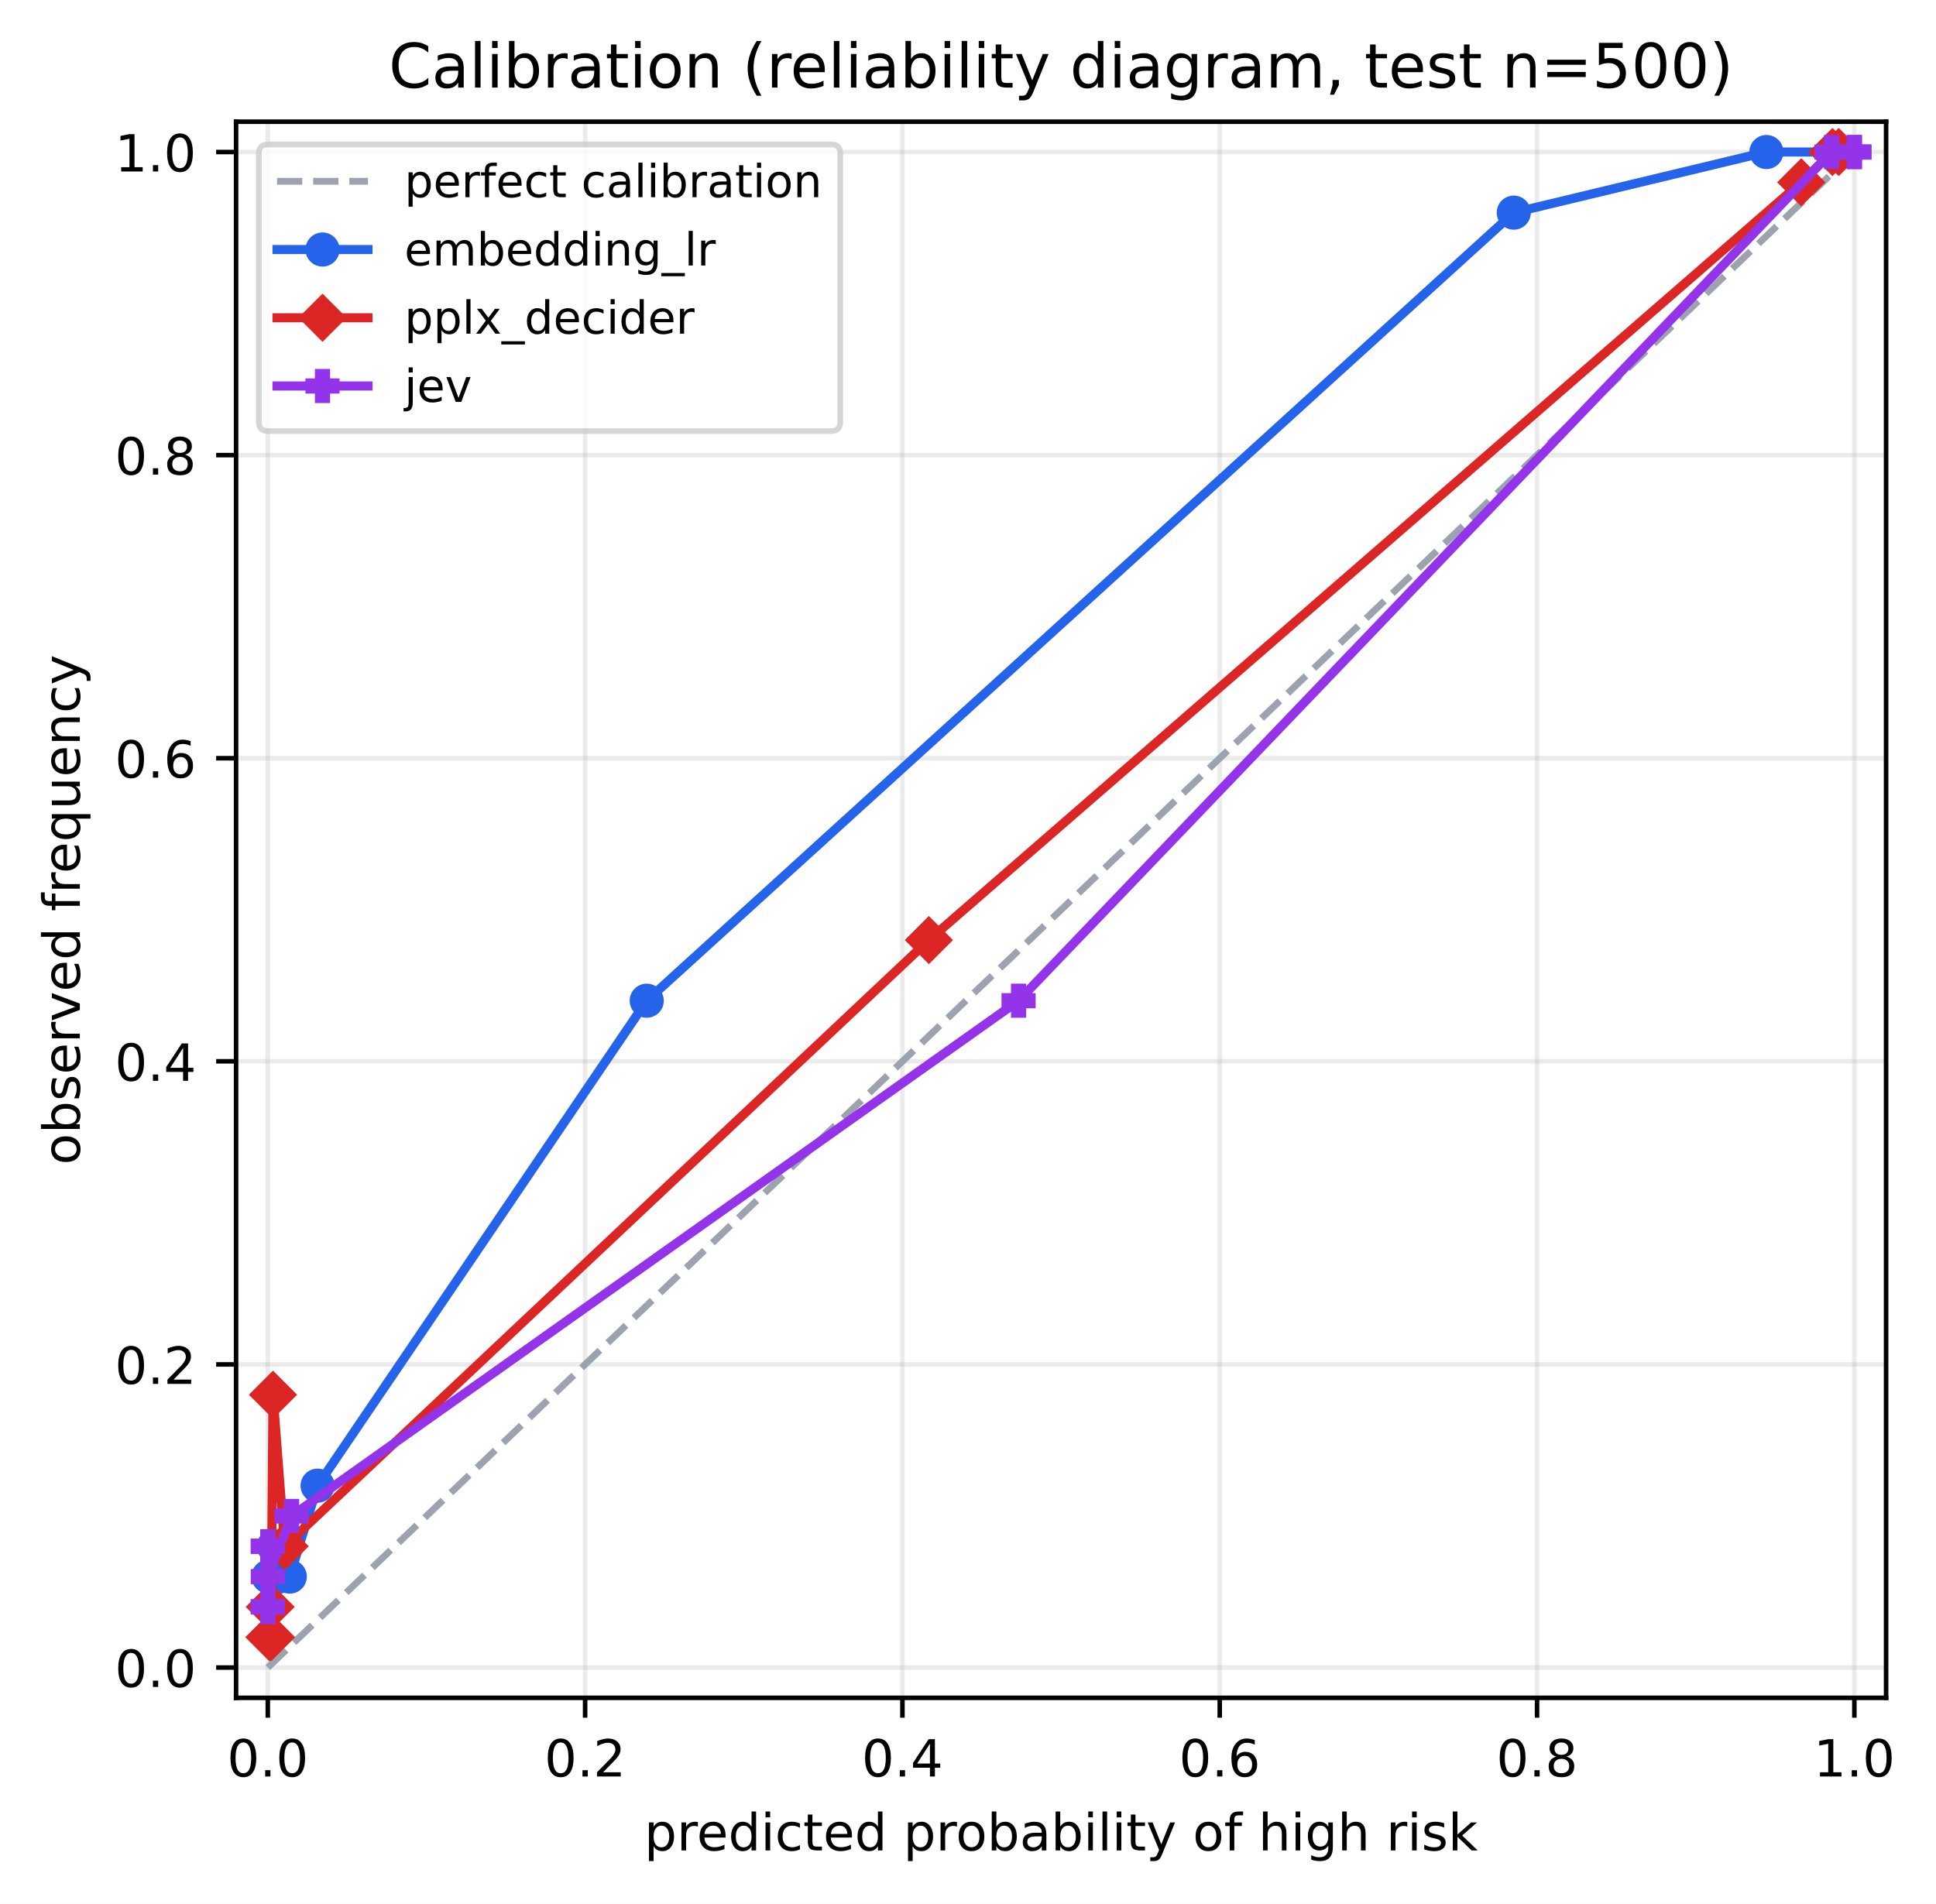
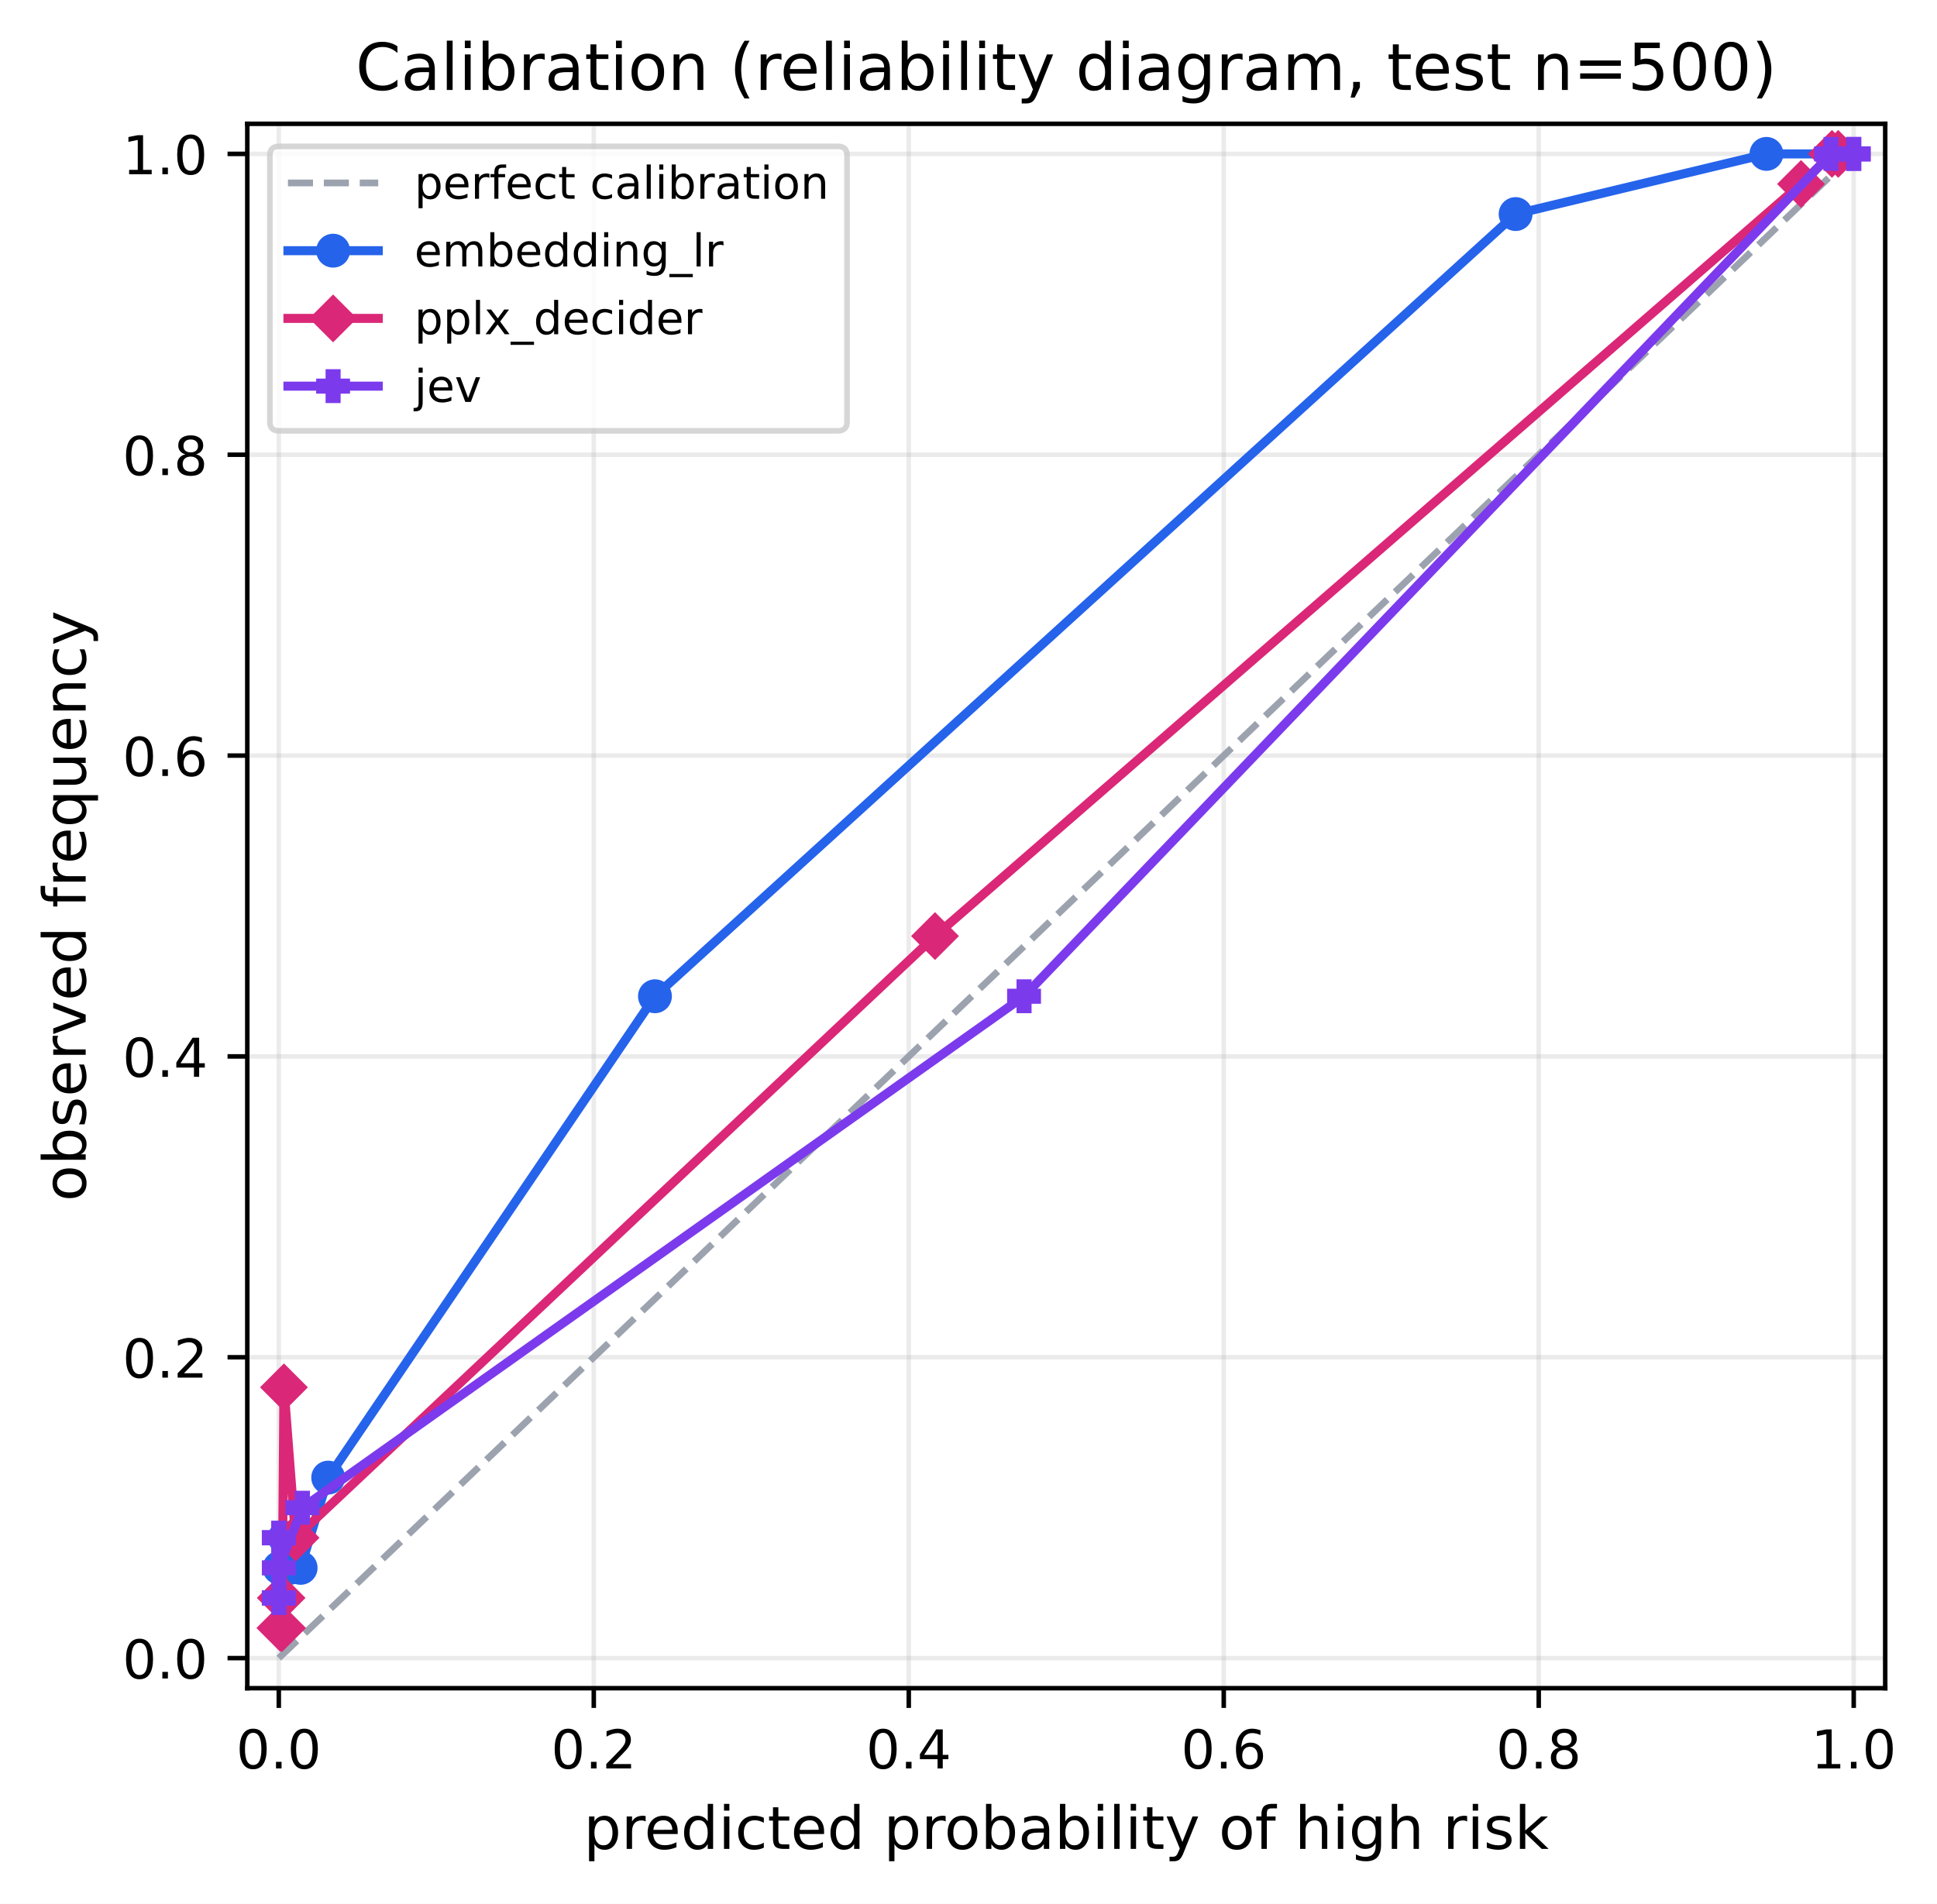
- <svg xmlns="http://www.w3.org/2000/svg" xmlns:xlink="http://www.w3.org/1999/xlink" width="340.45pt" height="334.807pt" viewBox="0 0 340.45 334.807" version="1.1">
+ <svg xmlns="http://www.w3.org/2000/svg" xmlns:xlink="http://www.w3.org/1999/xlink" width="343.143pt" height="337.339pt" viewBox="0 0 343.143 337.339" version="1.1">
  <defs>
    <style type="text/css">*{stroke-linejoin: round; stroke-linecap: butt}</style>
  </defs>
  <g id="figure_1">
    <g id="patch_1">
-       <path d="M 0 334.807  L 340.45 334.807  L 340.45 0  L 0 0  z " style="fill: #ffffff" />
+       <path d="M 0 337.339  L 343.143 337.339  L 343.143 0  L 0 0  z " style="fill: #ffffff" />
    </g>
    <g id="axes_1">
      <g id="patch_2">
-         <path d="M 41.514 298.606  L 331.674 298.606  L 331.674 21.406  L 41.514 21.406  z " style="fill: #ffffff" />
+         <path d="M 43.809 299.138  L 333.969 299.138  L 333.969 21.938  L 43.809 21.938  z " style="fill: #ffffff" />
      </g>
      <g id="matplotlib.axis_1">
        <g id="xtick_1">
          <g id="line2d_1">
-             <path d="M 47.094 298.606  L 47.094 21.406  " clip-path="url(#p72f8990b57)" style="fill: none; stroke: #b0b0b0; stroke-opacity: 0.25; stroke-width: 0.8; stroke-linecap: square" />
+             <path d="M 49.389 299.138  L 49.389 21.938  " clip-path="url(#p15838481fc)" style="fill: none; stroke: #b0b0b0; stroke-opacity: 0.25; stroke-width: 0.8; stroke-linecap: square" />
          </g>
          <g id="line2d_2">
            <defs>
-               <path id="m59fb460720" d="M 0 0  L 0 3.5  " style="stroke: #000000; stroke-width: 0.8" />
+               <path id="mee0c73667a" d="M 0 0  L 0 3.5  " style="stroke: #000000; stroke-width: 0.8" />
            </defs>
            <g>
-               <use xlink:href="#m59fb460720" x="47.094" y="298.606" style="stroke: #000000; stroke-width: 0.8" />
+               <use xlink:href="#mee0c73667a" x="49.389" y="299.138" style="stroke: #000000; stroke-width: 0.8" />
            </g>
          </g>
          <g id="text_1">
-             <text style="font-size: 9px; font-family: 'DejaVu Sans', 'Bitstream Vera Sans', 'Computer Modern Sans Serif', 'Lucida Grande', 'Verdana', 'Geneva', 'Lucid', 'Arial', 'Helvetica', 'Avant Garde', sans-serif; text-anchor: middle" x="47.094" y="312.444" transform="rotate(-0 47.09352 312.4442)">0.0</text>
+             <text style="font-size: 9.5px; font-family: 'DejaVu Sans', 'Bitstream Vera Sans', 'Computer Modern Sans Serif', 'Lucida Grande', 'Verdana', 'Geneva', 'Lucid', 'Arial', 'Helvetica', 'Avant Garde', sans-serif; text-anchor: middle" x="49.389" y="313.356" transform="rotate(-0 49.38879 313.356)">0.0</text>
          </g>
        </g>
        <g id="xtick_2">
          <g id="line2d_3">
-             <path d="M 102.894 298.606  L 102.894 21.406  " clip-path="url(#p72f8990b57)" style="fill: none; stroke: #b0b0b0; stroke-opacity: 0.25; stroke-width: 0.8; stroke-linecap: square" />
+             <path d="M 105.189 299.138  L 105.189 21.938  " clip-path="url(#p15838481fc)" style="fill: none; stroke: #b0b0b0; stroke-opacity: 0.25; stroke-width: 0.8; stroke-linecap: square" />
          </g>
          <g id="line2d_4">
            <g>
-               <use xlink:href="#m59fb460720" x="102.894" y="298.606" style="stroke: #000000; stroke-width: 0.8" />
+               <use xlink:href="#mee0c73667a" x="105.189" y="299.138" style="stroke: #000000; stroke-width: 0.8" />
            </g>
          </g>
          <g id="text_2">
-             <text style="font-size: 9px; font-family: 'DejaVu Sans', 'Bitstream Vera Sans', 'Computer Modern Sans Serif', 'Lucida Grande', 'Verdana', 'Geneva', 'Lucid', 'Arial', 'Helvetica', 'Avant Garde', sans-serif; text-anchor: middle" x="102.894" y="312.444" transform="rotate(-0 102.8935 312.4442)">0.2</text>
+             <text style="font-size: 9.5px; font-family: 'DejaVu Sans', 'Bitstream Vera Sans', 'Computer Modern Sans Serif', 'Lucida Grande', 'Verdana', 'Geneva', 'Lucid', 'Arial', 'Helvetica', 'Avant Garde', sans-serif; text-anchor: middle" x="105.189" y="313.356" transform="rotate(-0 105.1888 313.356)">0.2</text>
          </g>
        </g>
        <g id="xtick_3">
          <g id="line2d_5">
-             <path d="M 158.694 298.606  L 158.694 21.406  " clip-path="url(#p72f8990b57)" style="fill: none; stroke: #b0b0b0; stroke-opacity: 0.25; stroke-width: 0.8; stroke-linecap: square" />
+             <path d="M 160.989 299.138  L 160.989 21.938  " clip-path="url(#p15838481fc)" style="fill: none; stroke: #b0b0b0; stroke-opacity: 0.25; stroke-width: 0.8; stroke-linecap: square" />
          </g>
          <g id="line2d_6">
            <g>
-               <use xlink:href="#m59fb460720" x="158.694" y="298.606" style="stroke: #000000; stroke-width: 0.8" />
+               <use xlink:href="#mee0c73667a" x="160.989" y="299.138" style="stroke: #000000; stroke-width: 0.8" />
            </g>
          </g>
          <g id="text_3">
-             <text style="font-size: 9px; font-family: 'DejaVu Sans', 'Bitstream Vera Sans', 'Computer Modern Sans Serif', 'Lucida Grande', 'Verdana', 'Geneva', 'Lucid', 'Arial', 'Helvetica', 'Avant Garde', sans-serif; text-anchor: middle" x="158.694" y="312.444" transform="rotate(-0 158.6935 312.4442)">0.4</text>
+             <text style="font-size: 9.5px; font-family: 'DejaVu Sans', 'Bitstream Vera Sans', 'Computer Modern Sans Serif', 'Lucida Grande', 'Verdana', 'Geneva', 'Lucid', 'Arial', 'Helvetica', 'Avant Garde', sans-serif; text-anchor: middle" x="160.989" y="313.356" transform="rotate(-0 160.9888 313.356)">0.4</text>
          </g>
        </g>
        <g id="xtick_4">
          <g id="line2d_7">
-             <path d="M 214.494 298.606  L 214.494 21.406  " clip-path="url(#p72f8990b57)" style="fill: none; stroke: #b0b0b0; stroke-opacity: 0.25; stroke-width: 0.8; stroke-linecap: square" />
+             <path d="M 216.789 299.138  L 216.789 21.938  " clip-path="url(#p15838481fc)" style="fill: none; stroke: #b0b0b0; stroke-opacity: 0.25; stroke-width: 0.8; stroke-linecap: square" />
          </g>
          <g id="line2d_8">
            <g>
-               <use xlink:href="#m59fb460720" x="214.494" y="298.606" style="stroke: #000000; stroke-width: 0.8" />
+               <use xlink:href="#mee0c73667a" x="216.789" y="299.138" style="stroke: #000000; stroke-width: 0.8" />
            </g>
          </g>
          <g id="text_4">
-             <text style="font-size: 9px; font-family: 'DejaVu Sans', 'Bitstream Vera Sans', 'Computer Modern Sans Serif', 'Lucida Grande', 'Verdana', 'Geneva', 'Lucid', 'Arial', 'Helvetica', 'Avant Garde', sans-serif; text-anchor: middle" x="214.494" y="312.444" transform="rotate(-0 214.4935 312.4442)">0.6</text>
+             <text style="font-size: 9.5px; font-family: 'DejaVu Sans', 'Bitstream Vera Sans', 'Computer Modern Sans Serif', 'Lucida Grande', 'Verdana', 'Geneva', 'Lucid', 'Arial', 'Helvetica', 'Avant Garde', sans-serif; text-anchor: middle" x="216.789" y="313.356" transform="rotate(-0 216.7888 313.356)">0.6</text>
          </g>
        </g>
        <g id="xtick_5">
          <g id="line2d_9">
-             <path d="M 270.294 298.606  L 270.294 21.406  " clip-path="url(#p72f8990b57)" style="fill: none; stroke: #b0b0b0; stroke-opacity: 0.25; stroke-width: 0.8; stroke-linecap: square" />
+             <path d="M 272.589 299.138  L 272.589 21.938  " clip-path="url(#p15838481fc)" style="fill: none; stroke: #b0b0b0; stroke-opacity: 0.25; stroke-width: 0.8; stroke-linecap: square" />
          </g>
          <g id="line2d_10">
            <g>
-               <use xlink:href="#m59fb460720" x="270.294" y="298.606" style="stroke: #000000; stroke-width: 0.8" />
+               <use xlink:href="#mee0c73667a" x="272.589" y="299.138" style="stroke: #000000; stroke-width: 0.8" />
            </g>
          </g>
          <g id="text_5">
-             <text style="font-size: 9px; font-family: 'DejaVu Sans', 'Bitstream Vera Sans', 'Computer Modern Sans Serif', 'Lucida Grande', 'Verdana', 'Geneva', 'Lucid', 'Arial', 'Helvetica', 'Avant Garde', sans-serif; text-anchor: middle" x="270.294" y="312.444" transform="rotate(-0 270.2935 312.4442)">0.8</text>
+             <text style="font-size: 9.5px; font-family: 'DejaVu Sans', 'Bitstream Vera Sans', 'Computer Modern Sans Serif', 'Lucida Grande', 'Verdana', 'Geneva', 'Lucid', 'Arial', 'Helvetica', 'Avant Garde', sans-serif; text-anchor: middle" x="272.589" y="313.356" transform="rotate(-0 272.5888 313.356)">0.8</text>
          </g>
        </g>
        <g id="xtick_6">
          <g id="line2d_11">
-             <path d="M 326.094 298.606  L 326.094 21.406  " clip-path="url(#p72f8990b57)" style="fill: none; stroke: #b0b0b0; stroke-opacity: 0.25; stroke-width: 0.8; stroke-linecap: square" />
+             <path d="M 328.389 299.138  L 328.389 21.938  " clip-path="url(#p15838481fc)" style="fill: none; stroke: #b0b0b0; stroke-opacity: 0.25; stroke-width: 0.8; stroke-linecap: square" />
          </g>
          <g id="line2d_12">
            <g>
-               <use xlink:href="#m59fb460720" x="326.094" y="298.606" style="stroke: #000000; stroke-width: 0.8" />
+               <use xlink:href="#mee0c73667a" x="328.389" y="299.138" style="stroke: #000000; stroke-width: 0.8" />
            </g>
          </g>
          <g id="text_6">
-             <text style="font-size: 9px; font-family: 'DejaVu Sans', 'Bitstream Vera Sans', 'Computer Modern Sans Serif', 'Lucida Grande', 'Verdana', 'Geneva', 'Lucid', 'Arial', 'Helvetica', 'Avant Garde', sans-serif; text-anchor: middle" x="326.094" y="312.444" transform="rotate(-0 326.0935 312.4442)">1.0</text>
+             <text style="font-size: 9.5px; font-family: 'DejaVu Sans', 'Bitstream Vera Sans', 'Computer Modern Sans Serif', 'Lucida Grande', 'Verdana', 'Geneva', 'Lucid', 'Arial', 'Helvetica', 'Avant Garde', sans-serif; text-anchor: middle" x="328.389" y="313.356" transform="rotate(-0 328.3888 313.356)">1.0</text>
          </g>
        </g>
        <g id="text_7">
-           <text style="font-size: 9px; font-family: 'DejaVu Sans', 'Bitstream Vera Sans', 'Computer Modern Sans Serif', 'Lucida Grande', 'Verdana', 'Geneva', 'Lucid', 'Arial', 'Helvetica', 'Avant Garde', sans-serif; text-anchor: middle" x="186.594" y="325.445" transform="rotate(-0 186.5935 325.4449)">predicted probability of high risk</text>
+           <text style="font-size: 10.5px; font-family: 'DejaVu Sans', 'Bitstream Vera Sans', 'Computer Modern Sans Serif', 'Lucida Grande', 'Verdana', 'Geneva', 'Lucid', 'Arial', 'Helvetica', 'Avant Garde', sans-serif; text-anchor: middle" x="188.889" y="327.617" transform="rotate(-0 188.8888 327.6166)">predicted probability of high risk</text>
        </g>
      </g>
      <g id="matplotlib.axis_2">
        <g id="ytick_1">
          <g id="line2d_13">
-             <path d="M 41.514 293.276  L 331.674 293.276  " clip-path="url(#p72f8990b57)" style="fill: none; stroke: #b0b0b0; stroke-opacity: 0.25; stroke-width: 0.8; stroke-linecap: square" />
+             <path d="M 43.809 293.807  L 333.969 293.807  " clip-path="url(#p15838481fc)" style="fill: none; stroke: #b0b0b0; stroke-opacity: 0.25; stroke-width: 0.8; stroke-linecap: square" />
          </g>
          <g id="line2d_14">
            <defs>
-               <path id="mc13319bdc7" d="M 0 0  L -3.5 0  " style="stroke: #000000; stroke-width: 0.8" />
+               <path id="mc0df2d5a96" d="M 0 0  L -3.5 0  " style="stroke: #000000; stroke-width: 0.8" />
            </defs>
            <g>
-               <use xlink:href="#mc13319bdc7" x="41.514" y="293.276" style="stroke: #000000; stroke-width: 0.8" />
+               <use xlink:href="#mc0df2d5a96" x="43.809" y="293.807" style="stroke: #000000; stroke-width: 0.8" />
            </g>
          </g>
          <g id="text_8">
-             <text style="font-size: 9px; font-family: 'DejaVu Sans', 'Bitstream Vera Sans', 'Computer Modern Sans Serif', 'Lucida Grande', 'Verdana', 'Geneva', 'Lucid', 'Arial', 'Helvetica', 'Avant Garde', sans-serif; text-anchor: end" x="34.514" y="296.694" transform="rotate(-0 34.51352 296.6945)">0.0</text>
+             <text style="font-size: 9.5px; font-family: 'DejaVu Sans', 'Bitstream Vera Sans', 'Computer Modern Sans Serif', 'Lucida Grande', 'Verdana', 'Geneva', 'Lucid', 'Arial', 'Helvetica', 'Avant Garde', sans-serif; text-anchor: end" x="36.809" y="297.416" transform="rotate(-0 36.80879 297.4163)">0.0</text>
          </g>
        </g>
        <g id="ytick_2">
          <g id="line2d_15">
-             <path d="M 41.514 239.968  L 331.674 239.968  " clip-path="url(#p72f8990b57)" style="fill: none; stroke: #b0b0b0; stroke-opacity: 0.25; stroke-width: 0.8; stroke-linecap: square" />
+             <path d="M 43.809 240.5  L 333.969 240.5  " clip-path="url(#p15838481fc)" style="fill: none; stroke: #b0b0b0; stroke-opacity: 0.25; stroke-width: 0.8; stroke-linecap: square" />
          </g>
          <g id="line2d_16">
            <g>
-               <use xlink:href="#mc13319bdc7" x="41.514" y="239.968" style="stroke: #000000; stroke-width: 0.8" />
+               <use xlink:href="#mc0df2d5a96" x="43.809" y="240.5" style="stroke: #000000; stroke-width: 0.8" />
            </g>
          </g>
          <g id="text_9">
-             <text style="font-size: 9px; font-family: 'DejaVu Sans', 'Bitstream Vera Sans', 'Computer Modern Sans Serif', 'Lucida Grande', 'Verdana', 'Geneva', 'Lucid', 'Arial', 'Helvetica', 'Avant Garde', sans-serif; text-anchor: end" x="34.514" y="243.387" transform="rotate(-0 34.51352 243.3868)">0.2</text>
+             <text style="font-size: 9.5px; font-family: 'DejaVu Sans', 'Bitstream Vera Sans', 'Computer Modern Sans Serif', 'Lucida Grande', 'Verdana', 'Geneva', 'Lucid', 'Arial', 'Helvetica', 'Avant Garde', sans-serif; text-anchor: end" x="36.809" y="244.109" transform="rotate(-0 36.80879 244.1086)">0.2</text>
          </g>
        </g>
        <g id="ytick_3">
          <g id="line2d_17">
-             <path d="M 41.514 186.66  L 331.674 186.66  " clip-path="url(#p72f8990b57)" style="fill: none; stroke: #b0b0b0; stroke-opacity: 0.25; stroke-width: 0.8; stroke-linecap: square" />
+             <path d="M 43.809 187.192  L 333.969 187.192  " clip-path="url(#p15838481fc)" style="fill: none; stroke: #b0b0b0; stroke-opacity: 0.25; stroke-width: 0.8; stroke-linecap: square" />
          </g>
          <g id="line2d_18">
            <g>
-               <use xlink:href="#mc13319bdc7" x="41.514" y="186.66" style="stroke: #000000; stroke-width: 0.8" />
+               <use xlink:href="#mc0df2d5a96" x="43.809" y="187.192" style="stroke: #000000; stroke-width: 0.8" />
            </g>
          </g>
          <g id="text_10">
-             <text style="font-size: 9px; font-family: 'DejaVu Sans', 'Bitstream Vera Sans', 'Computer Modern Sans Serif', 'Lucida Grande', 'Verdana', 'Geneva', 'Lucid', 'Arial', 'Helvetica', 'Avant Garde', sans-serif; text-anchor: end" x="34.514" y="190.079" transform="rotate(-0 34.51352 190.0791)">0.4</text>
+             <text style="font-size: 9.5px; font-family: 'DejaVu Sans', 'Bitstream Vera Sans', 'Computer Modern Sans Serif', 'Lucida Grande', 'Verdana', 'Geneva', 'Lucid', 'Arial', 'Helvetica', 'Avant Garde', sans-serif; text-anchor: end" x="36.809" y="190.801" transform="rotate(-0 36.80879 190.8009)">0.4</text>
          </g>
        </g>
        <g id="ytick_4">
          <g id="line2d_19">
-             <path d="M 41.514 133.352  L 331.674 133.352  " clip-path="url(#p72f8990b57)" style="fill: none; stroke: #b0b0b0; stroke-opacity: 0.25; stroke-width: 0.8; stroke-linecap: square" />
+             <path d="M 43.809 133.884  L 333.969 133.884  " clip-path="url(#p15838481fc)" style="fill: none; stroke: #b0b0b0; stroke-opacity: 0.25; stroke-width: 0.8; stroke-linecap: square" />
          </g>
          <g id="line2d_20">
            <g>
-               <use xlink:href="#mc13319bdc7" x="41.514" y="133.352" style="stroke: #000000; stroke-width: 0.8" />
+               <use xlink:href="#mc0df2d5a96" x="43.809" y="133.884" style="stroke: #000000; stroke-width: 0.8" />
            </g>
          </g>
          <g id="text_11">
-             <text style="font-size: 9px; font-family: 'DejaVu Sans', 'Bitstream Vera Sans', 'Computer Modern Sans Serif', 'Lucida Grande', 'Verdana', 'Geneva', 'Lucid', 'Arial', 'Helvetica', 'Avant Garde', sans-serif; text-anchor: end" x="34.514" y="136.771" transform="rotate(-0 34.51352 136.7714)">0.6</text>
+             <text style="font-size: 9.5px; font-family: 'DejaVu Sans', 'Bitstream Vera Sans', 'Computer Modern Sans Serif', 'Lucida Grande', 'Verdana', 'Geneva', 'Lucid', 'Arial', 'Helvetica', 'Avant Garde', sans-serif; text-anchor: end" x="36.809" y="137.493" transform="rotate(-0 36.80879 137.4932)">0.6</text>
          </g>
        </g>
        <g id="ytick_5">
          <g id="line2d_21">
-             <path d="M 41.514 80.045  L 331.674 80.045  " clip-path="url(#p72f8990b57)" style="fill: none; stroke: #b0b0b0; stroke-opacity: 0.25; stroke-width: 0.8; stroke-linecap: square" />
+             <path d="M 43.809 80.577  L 333.969 80.577  " clip-path="url(#p15838481fc)" style="fill: none; stroke: #b0b0b0; stroke-opacity: 0.25; stroke-width: 0.8; stroke-linecap: square" />
          </g>
          <g id="line2d_22">
            <g>
-               <use xlink:href="#mc13319bdc7" x="41.514" y="80.045" style="stroke: #000000; stroke-width: 0.8" />
+               <use xlink:href="#mc0df2d5a96" x="43.809" y="80.577" style="stroke: #000000; stroke-width: 0.8" />
            </g>
          </g>
          <g id="text_12">
-             <text style="font-size: 9px; font-family: 'DejaVu Sans', 'Bitstream Vera Sans', 'Computer Modern Sans Serif', 'Lucida Grande', 'Verdana', 'Geneva', 'Lucid', 'Arial', 'Helvetica', 'Avant Garde', sans-serif; text-anchor: end" x="34.514" y="83.464" transform="rotate(-0 34.51352 83.46372)">0.8</text>
+             <text style="font-size: 9.5px; font-family: 'DejaVu Sans', 'Bitstream Vera Sans', 'Computer Modern Sans Serif', 'Lucida Grande', 'Verdana', 'Geneva', 'Lucid', 'Arial', 'Helvetica', 'Avant Garde', sans-serif; text-anchor: end" x="36.809" y="84.186" transform="rotate(-0 36.80879 84.18555)">0.8</text>
          </g>
        </g>
        <g id="ytick_6">
          <g id="line2d_23">
-             <path d="M 41.514 26.737  L 331.674 26.737  " clip-path="url(#p72f8990b57)" style="fill: none; stroke: #b0b0b0; stroke-opacity: 0.25; stroke-width: 0.8; stroke-linecap: square" />
+             <path d="M 43.809 27.269  L 333.969 27.269  " clip-path="url(#p15838481fc)" style="fill: none; stroke: #b0b0b0; stroke-opacity: 0.25; stroke-width: 0.8; stroke-linecap: square" />
          </g>
          <g id="line2d_24">
            <g>
-               <use xlink:href="#mc13319bdc7" x="41.514" y="26.737" style="stroke: #000000; stroke-width: 0.8" />
+               <use xlink:href="#mc0df2d5a96" x="43.809" y="27.269" style="stroke: #000000; stroke-width: 0.8" />
            </g>
          </g>
          <g id="text_13">
-             <text style="font-size: 9px; font-family: 'DejaVu Sans', 'Bitstream Vera Sans', 'Computer Modern Sans Serif', 'Lucida Grande', 'Verdana', 'Geneva', 'Lucid', 'Arial', 'Helvetica', 'Avant Garde', sans-serif; text-anchor: end" x="34.514" y="30.156" transform="rotate(-0 34.51352 30.15603)">1.0</text>
+             <text style="font-size: 9.5px; font-family: 'DejaVu Sans', 'Bitstream Vera Sans', 'Computer Modern Sans Serif', 'Lucida Grande', 'Verdana', 'Geneva', 'Lucid', 'Arial', 'Helvetica', 'Avant Garde', sans-serif; text-anchor: end" x="36.809" y="30.878" transform="rotate(-0 36.80879 30.87786)">1.0</text>
          </g>
        </g>
        <g id="text_14">
-           <text style="font-size: 9px; font-family: 'DejaVu Sans', 'Bitstream Vera Sans', 'Computer Modern Sans Serif', 'Lucida Grande', 'Verdana', 'Geneva', 'Lucid', 'Arial', 'Helvetica', 'Avant Garde', sans-serif; text-anchor: middle" x="14.039" y="160.006" transform="rotate(-90 14.03859 160.0063)">observed frequency</text>
+           <text style="font-size: 10.5px; font-family: 'DejaVu Sans', 'Bitstream Vera Sans', 'Computer Modern Sans Serif', 'Lucida Grande', 'Verdana', 'Geneva', 'Lucid', 'Arial', 'Helvetica', 'Avant Garde', sans-serif; text-anchor: middle" x="15.178" y="160.538" transform="rotate(-90 15.17836 160.5382)">observed frequency</text>
        </g>
      </g>
      <g id="line2d_25">
-         <path d="M 47.094 293.276  L 326.094 26.737  " clip-path="url(#p72f8990b57)" style="fill: none; stroke-dasharray: 4.44,1.92; stroke-dashoffset: 0; stroke: #9ca3af; stroke-width: 1.2" />
+         <path d="M 49.389 293.807  L 328.389 27.269  " clip-path="url(#p15838481fc)" style="fill: none; stroke-dasharray: 4.44,1.92; stroke-dashoffset: 0; stroke: #9ca3af; stroke-width: 1.2" />
      </g>
      <g id="line2d_26">
-         <path d="M 47.217 277.283  L 47.572 277.283  L 48.158 271.952  L 49.07 277.283  L 50.96 277.283  L 55.849 261.291  L 113.73 175.999  L 266.2 37.399  L 310.63 26.737  L 322.877 26.737  " clip-path="url(#p72f8990b57)" style="fill: none; stroke: #2563eb; stroke-width: 1.6; stroke-linecap: square" />
+         <path d="M 49.512 277.815  L 49.867 277.815  L 50.454 272.484  L 51.366 277.815  L 53.255 277.815  L 58.144 261.823  L 116.026 176.531  L 268.495 37.931  L 312.926 27.269  L 325.172 27.269  " clip-path="url(#p15838481fc)" style="fill: none; stroke: #2563eb; stroke-width: 1.6; stroke-linecap: square" />
        <defs>
-           <path id="mbc8ad24f7d" d="M 0 2.5  C 0.663 2.5 1.299 2.237 1.768 1.768  C 2.237 1.299 2.5 0.663 2.5 0  C 2.5 -0.663 2.237 -1.299 1.768 -1.768  C 1.299 -2.237 0.663 -2.5 0 -2.5  C -0.663 -2.5 -1.299 -2.237 -1.768 -1.768  C -2.237 -1.299 -2.5 -0.663 -2.5 0  C -2.5 0.663 -2.237 1.299 -1.768 1.768  C -1.299 2.237 -0.663 2.5 0 2.5  z " style="stroke: #2563eb" />
+           <path id="m2c2410e799" d="M 0 2.5  C 0.663 2.5 1.299 2.237 1.768 1.768  C 2.237 1.299 2.5 0.663 2.5 0  C 2.5 -0.663 2.237 -1.299 1.768 -1.768  C 1.299 -2.237 0.663 -2.5 0 -2.5  C -0.663 -2.5 -1.299 -2.237 -1.768 -1.768  C -2.237 -1.299 -2.5 -0.663 -2.5 0  C -2.5 0.663 -2.237 1.299 -1.768 1.768  C -1.299 2.237 -0.663 2.5 0 2.5  z " style="stroke: #2563eb" />
        </defs>
-         <g clip-path="url(#p72f8990b57)">
-           <use xlink:href="#mbc8ad24f7d" x="47.217" y="277.283" style="fill: #2563eb; stroke: #2563eb" />
-           <use xlink:href="#mbc8ad24f7d" x="47.572" y="277.283" style="fill: #2563eb; stroke: #2563eb" />
-           <use xlink:href="#mbc8ad24f7d" x="48.158" y="271.952" style="fill: #2563eb; stroke: #2563eb" />
-           <use xlink:href="#mbc8ad24f7d" x="49.07" y="277.283" style="fill: #2563eb; stroke: #2563eb" />
-           <use xlink:href="#mbc8ad24f7d" x="50.96" y="277.283" style="fill: #2563eb; stroke: #2563eb" />
-           <use xlink:href="#mbc8ad24f7d" x="55.849" y="261.291" style="fill: #2563eb; stroke: #2563eb" />
-           <use xlink:href="#mbc8ad24f7d" x="113.73" y="175.999" style="fill: #2563eb; stroke: #2563eb" />
-           <use xlink:href="#mbc8ad24f7d" x="266.2" y="37.399" style="fill: #2563eb; stroke: #2563eb" />
-           <use xlink:href="#mbc8ad24f7d" x="310.63" y="26.737" style="fill: #2563eb; stroke: #2563eb" />
-           <use xlink:href="#mbc8ad24f7d" x="322.877" y="26.737" style="fill: #2563eb; stroke: #2563eb" />
+         <g clip-path="url(#p15838481fc)">
+           <use xlink:href="#m2c2410e799" x="49.512" y="277.815" style="fill: #2563eb; stroke: #2563eb" />
+           <use xlink:href="#m2c2410e799" x="49.867" y="277.815" style="fill: #2563eb; stroke: #2563eb" />
+           <use xlink:href="#m2c2410e799" x="50.454" y="272.484" style="fill: #2563eb; stroke: #2563eb" />
+           <use xlink:href="#m2c2410e799" x="51.366" y="277.815" style="fill: #2563eb; stroke: #2563eb" />
+           <use xlink:href="#m2c2410e799" x="53.255" y="277.815" style="fill: #2563eb; stroke: #2563eb" />
+           <use xlink:href="#m2c2410e799" x="58.144" y="261.823" style="fill: #2563eb; stroke: #2563eb" />
+           <use xlink:href="#m2c2410e799" x="116.026" y="176.531" style="fill: #2563eb; stroke: #2563eb" />
+           <use xlink:href="#m2c2410e799" x="268.495" y="37.931" style="fill: #2563eb; stroke: #2563eb" />
+           <use xlink:href="#m2c2410e799" x="312.926" y="27.269" style="fill: #2563eb; stroke: #2563eb" />
+           <use xlink:href="#m2c2410e799" x="325.172" y="27.269" style="fill: #2563eb; stroke: #2563eb" />
        </g>
      </g>
      <g id="line2d_27">
-         <path d="M 47.371 287.945  L 47.448 282.614  L 47.583 282.614  L 47.665 287.945  L 48.007 245.299  L 50.064 271.952  L 163.343 165.337  L 316.757 32.068  L 322.24 26.737  L 323.348 26.737  " clip-path="url(#p72f8990b57)" style="fill: none; stroke: #dc2626; stroke-width: 1.6; stroke-linecap: square" />
+         <path d="M 49.666 288.477  L 49.743 283.146  L 49.878 283.146  L 49.96 288.477  L 50.302 245.831  L 52.359 272.484  L 165.638 165.869  L 319.052 32.6  L 324.535 27.269  L 325.643 27.269  " clip-path="url(#p15838481fc)" style="fill: none; stroke: #db2777; stroke-width: 1.6; stroke-linecap: square" />
        <defs>
-           <path id="m9c2ea5cc29" d="M -0 3.536  L 3.536 0  L 0 -3.536  L -3.536 -0  z " style="stroke: #dc2626; stroke-linejoin: miter" />
+           <path id="mc9b19ca530" d="M -0 3.536  L 3.536 0  L 0 -3.536  L -3.536 -0  z " style="stroke: #db2777; stroke-linejoin: miter" />
        </defs>
-         <g clip-path="url(#p72f8990b57)">
-           <use xlink:href="#m9c2ea5cc29" x="47.371" y="287.945" style="fill: #dc2626; stroke: #dc2626; stroke-linejoin: miter" />
-           <use xlink:href="#m9c2ea5cc29" x="47.448" y="282.614" style="fill: #dc2626; stroke: #dc2626; stroke-linejoin: miter" />
-           <use xlink:href="#m9c2ea5cc29" x="47.583" y="282.614" style="fill: #dc2626; stroke: #dc2626; stroke-linejoin: miter" />
-           <use xlink:href="#m9c2ea5cc29" x="47.665" y="287.945" style="fill: #dc2626; stroke: #dc2626; stroke-linejoin: miter" />
-           <use xlink:href="#m9c2ea5cc29" x="48.007" y="245.299" style="fill: #dc2626; stroke: #dc2626; stroke-linejoin: miter" />
-           <use xlink:href="#m9c2ea5cc29" x="50.064" y="271.952" style="fill: #dc2626; stroke: #dc2626; stroke-linejoin: miter" />
-           <use xlink:href="#m9c2ea5cc29" x="163.343" y="165.337" style="fill: #dc2626; stroke: #dc2626; stroke-linejoin: miter" />
-           <use xlink:href="#m9c2ea5cc29" x="316.757" y="32.068" style="fill: #dc2626; stroke: #dc2626; stroke-linejoin: miter" />
-           <use xlink:href="#m9c2ea5cc29" x="322.24" y="26.737" style="fill: #dc2626; stroke: #dc2626; stroke-linejoin: miter" />
-           <use xlink:href="#m9c2ea5cc29" x="323.348" y="26.737" style="fill: #dc2626; stroke: #dc2626; stroke-linejoin: miter" />
+         <g clip-path="url(#p15838481fc)">
+           <use xlink:href="#mc9b19ca530" x="49.666" y="288.477" style="fill: #db2777; stroke: #db2777; stroke-linejoin: miter" />
+           <use xlink:href="#mc9b19ca530" x="49.743" y="283.146" style="fill: #db2777; stroke: #db2777; stroke-linejoin: miter" />
+           <use xlink:href="#mc9b19ca530" x="49.878" y="283.146" style="fill: #db2777; stroke: #db2777; stroke-linejoin: miter" />
+           <use xlink:href="#mc9b19ca530" x="49.96" y="288.477" style="fill: #db2777; stroke: #db2777; stroke-linejoin: miter" />
+           <use xlink:href="#mc9b19ca530" x="50.302" y="245.831" style="fill: #db2777; stroke: #db2777; stroke-linejoin: miter" />
+           <use xlink:href="#mc9b19ca530" x="52.359" y="272.484" style="fill: #db2777; stroke: #db2777; stroke-linejoin: miter" />
+           <use xlink:href="#mc9b19ca530" x="165.638" y="165.869" style="fill: #db2777; stroke: #db2777; stroke-linejoin: miter" />
+           <use xlink:href="#mc9b19ca530" x="319.052" y="32.6" style="fill: #db2777; stroke: #db2777; stroke-linejoin: miter" />
+           <use xlink:href="#mc9b19ca530" x="324.535" y="27.269" style="fill: #db2777; stroke: #db2777; stroke-linejoin: miter" />
+           <use xlink:href="#mc9b19ca530" x="325.643" y="27.269" style="fill: #db2777; stroke: #db2777; stroke-linejoin: miter" />
        </g>
      </g>
      <g id="line2d_28">
-         <path d="M 47.094 271.952  L 47.094 271.952  L 47.094 282.614  L 47.094 282.614  L 47.094 277.283  L 51.279 266.622  L 179.116 175.999  L 322.076 26.737  L 326.094 26.737  L 326.094 26.737  " clip-path="url(#p72f8990b57)" style="fill: none; stroke: #9333ea; stroke-width: 1.6; stroke-linecap: square" />
+         <path d="M 49.389 272.484  L 49.389 272.484  L 49.389 283.146  L 49.389 283.146  L 49.389 277.815  L 53.574 267.154  L 181.412 176.531  L 324.371 27.269  L 328.389 27.269  L 328.389 27.269  " clip-path="url(#p15838481fc)" style="fill: none; stroke: #7c3aed; stroke-width: 1.6; stroke-linecap: square" />
        <defs>
-           <path id="m38ed2e122e" d="M -0.833 2.5  L 0.833 2.5  L 0.833 0.833  L 2.5 0.833  L 2.5 -0.833  L 0.833 -0.833  L 0.833 -2.5  L -0.833 -2.5  L -0.833 -0.833  L -2.5 -0.833  L -2.5 0.833  L -0.833 0.833  z " style="stroke: #9333ea; stroke-linejoin: miter" />
+           <path id="m5447663cdc" d="M -0.833 2.5  L 0.833 2.5  L 0.833 0.833  L 2.5 0.833  L 2.5 -0.833  L 0.833 -0.833  L 0.833 -2.5  L -0.833 -2.5  L -0.833 -0.833  L -2.5 -0.833  L -2.5 0.833  L -0.833 0.833  z " style="stroke: #7c3aed; stroke-linejoin: miter" />
        </defs>
-         <g clip-path="url(#p72f8990b57)">
-           <use xlink:href="#m38ed2e122e" x="47.094" y="271.952" style="fill: #9333ea; stroke: #9333ea; stroke-linejoin: miter" />
-           <use xlink:href="#m38ed2e122e" x="47.094" y="271.952" style="fill: #9333ea; stroke: #9333ea; stroke-linejoin: miter" />
-           <use xlink:href="#m38ed2e122e" x="47.094" y="282.614" style="fill: #9333ea; stroke: #9333ea; stroke-linejoin: miter" />
-           <use xlink:href="#m38ed2e122e" x="47.094" y="282.614" style="fill: #9333ea; stroke: #9333ea; stroke-linejoin: miter" />
-           <use xlink:href="#m38ed2e122e" x="47.094" y="277.283" style="fill: #9333ea; stroke: #9333ea; stroke-linejoin: miter" />
-           <use xlink:href="#m38ed2e122e" x="51.279" y="266.622" style="fill: #9333ea; stroke: #9333ea; stroke-linejoin: miter" />
-           <use xlink:href="#m38ed2e122e" x="179.116" y="175.999" style="fill: #9333ea; stroke: #9333ea; stroke-linejoin: miter" />
-           <use xlink:href="#m38ed2e122e" x="322.076" y="26.737" style="fill: #9333ea; stroke: #9333ea; stroke-linejoin: miter" />
-           <use xlink:href="#m38ed2e122e" x="326.094" y="26.737" style="fill: #9333ea; stroke: #9333ea; stroke-linejoin: miter" />
-           <use xlink:href="#m38ed2e122e" x="326.094" y="26.737" style="fill: #9333ea; stroke: #9333ea; stroke-linejoin: miter" />
+         <g clip-path="url(#p15838481fc)">
+           <use xlink:href="#m5447663cdc" x="49.389" y="272.484" style="fill: #7c3aed; stroke: #7c3aed; stroke-linejoin: miter" />
+           <use xlink:href="#m5447663cdc" x="49.389" y="272.484" style="fill: #7c3aed; stroke: #7c3aed; stroke-linejoin: miter" />
+           <use xlink:href="#m5447663cdc" x="49.389" y="283.146" style="fill: #7c3aed; stroke: #7c3aed; stroke-linejoin: miter" />
+           <use xlink:href="#m5447663cdc" x="49.389" y="283.146" style="fill: #7c3aed; stroke: #7c3aed; stroke-linejoin: miter" />
+           <use xlink:href="#m5447663cdc" x="49.389" y="277.815" style="fill: #7c3aed; stroke: #7c3aed; stroke-linejoin: miter" />
+           <use xlink:href="#m5447663cdc" x="53.574" y="267.154" style="fill: #7c3aed; stroke: #7c3aed; stroke-linejoin: miter" />
+           <use xlink:href="#m5447663cdc" x="181.412" y="176.531" style="fill: #7c3aed; stroke: #7c3aed; stroke-linejoin: miter" />
+           <use xlink:href="#m5447663cdc" x="324.371" y="27.269" style="fill: #7c3aed; stroke: #7c3aed; stroke-linejoin: miter" />
+           <use xlink:href="#m5447663cdc" x="328.389" y="27.269" style="fill: #7c3aed; stroke: #7c3aed; stroke-linejoin: miter" />
+           <use xlink:href="#m5447663cdc" x="328.389" y="27.269" style="fill: #7c3aed; stroke: #7c3aed; stroke-linejoin: miter" />
        </g>
      </g>
      <g id="patch_3">
-         <path d="M 41.514 298.606  L 41.514 21.406  " style="fill: none; stroke: #000000; stroke-width: 0.8; stroke-linejoin: miter; stroke-linecap: square" />
+         <path d="M 43.809 299.138  L 43.809 21.938  " style="fill: none; stroke: #000000; stroke-width: 0.8; stroke-linejoin: miter; stroke-linecap: square" />
      </g>
      <g id="patch_4">
-         <path d="M 331.674 298.606  L 331.674 21.406  " style="fill: none; stroke: #000000; stroke-width: 0.8; stroke-linejoin: miter; stroke-linecap: square" />
+         <path d="M 333.969 299.138  L 333.969 21.938  " style="fill: none; stroke: #000000; stroke-width: 0.8; stroke-linejoin: miter; stroke-linecap: square" />
      </g>
      <g id="patch_5">
-         <path d="M 41.514 298.606  L 331.674 298.606  " style="fill: none; stroke: #000000; stroke-width: 0.8; stroke-linejoin: miter; stroke-linecap: square" />
+         <path d="M 43.809 299.138  L 333.969 299.138  " style="fill: none; stroke: #000000; stroke-width: 0.8; stroke-linejoin: miter; stroke-linecap: square" />
      </g>
      <g id="patch_6">
-         <path d="M 41.514 21.406  L 331.674 21.406  " style="fill: none; stroke: #000000; stroke-width: 0.8; stroke-linejoin: miter; stroke-linecap: square" />
+         <path d="M 43.809 21.938  L 333.969 21.938  " style="fill: none; stroke: #000000; stroke-width: 0.8; stroke-linejoin: miter; stroke-linecap: square" />
      </g>
      <g id="text_15">
-         <text style="font-size: 10.8px; font-family: 'DejaVu Sans', 'Bitstream Vera Sans', 'Computer Modern Sans Serif', 'Lucida Grande', 'Verdana', 'Geneva', 'Lucid', 'Arial', 'Helvetica', 'Avant Garde', sans-serif; text-anchor: middle" x="186.594" y="15.406" transform="rotate(-0 186.5935 15.40631)">Calibration (reliability diagram, test n=500)</text>
+         <text style="font-size: 11.5px; font-family: 'DejaVu Sans', 'Bitstream Vera Sans', 'Computer Modern Sans Serif', 'Lucida Grande', 'Verdana', 'Geneva', 'Lucid', 'Arial', 'Helvetica', 'Avant Garde', sans-serif; text-anchor: middle" x="188.889" y="15.938" transform="rotate(-0 188.8888 15.9382)">Calibration (reliability diagram, test n=500)</text>
      </g>
      <g id="legend_1">
        <g id="patch_7">
-           <path d="M 47.114 75.809  L 146.16 75.809  Q 147.76 75.809 147.76 74.209  L 147.76 27.006  Q 147.76 25.406 146.16 25.406  L 47.114 25.406  Q 45.514 25.406 45.514 27.006  L 45.514 74.209  Q 45.514 75.809 47.114 75.809  z " style="fill: #ffffff; opacity: 0.8; stroke: #cccccc; stroke-linejoin: miter" />
+           <path d="M 49.409 76.341  L 148.455 76.341  Q 150.055 76.341 150.055 74.741  L 150.055 27.538  Q 150.055 25.938 148.455 25.938  L 49.409 25.938  Q 47.809 25.938 47.809 27.538  L 47.809 74.741  Q 47.809 76.341 49.409 76.341  z " style="fill: #ffffff; opacity: 0.8; stroke: #cccccc; stroke-linejoin: miter" />
        </g>
        <g id="line2d_29">
-           <path d="M 48.714 31.885  L 56.714 31.885  L 64.714 31.885  " style="fill: none; stroke-dasharray: 4.44,1.92; stroke-dashoffset: 0; stroke: #9ca3af; stroke-width: 1.2" />
+           <path d="M 51.009 32.417  L 59.009 32.417  L 67.009 32.417  " style="fill: none; stroke-dasharray: 4.44,1.92; stroke-dashoffset: 0; stroke: #9ca3af; stroke-width: 1.2" />
        </g>
        <g id="text_16">
-           <text style="font-size: 8px; font-family: 'DejaVu Sans', 'Bitstream Vera Sans', 'Computer Modern Sans Serif', 'Lucida Grande', 'Verdana', 'Geneva', 'Lucid', 'Arial', 'Helvetica', 'Avant Garde', sans-serif; text-anchor: start" x="71.114" y="34.685" transform="rotate(-0 71.11352 34.68506)">perfect calibration</text>
+           <text style="font-size: 8px; font-family: 'DejaVu Sans', 'Bitstream Vera Sans', 'Computer Modern Sans Serif', 'Lucida Grande', 'Verdana', 'Geneva', 'Lucid', 'Arial', 'Helvetica', 'Avant Garde', sans-serif; text-anchor: start" x="73.409" y="35.217" transform="rotate(-0 73.40879 35.21695)">perfect calibration</text>
        </g>
        <g id="line2d_30">
-           <path d="M 48.714 43.886  L 56.714 43.886  L 64.714 43.886  " style="fill: none; stroke: #2563eb; stroke-width: 1.6; stroke-linecap: square" />
+           <path d="M 51.009 44.418  L 59.009 44.418  L 67.009 44.418  " style="fill: none; stroke: #2563eb; stroke-width: 1.6; stroke-linecap: square" />
          <g>
-             <use xlink:href="#mbc8ad24f7d" x="56.714" y="43.886" style="fill: #2563eb; stroke: #2563eb" />
+             <use xlink:href="#m2c2410e799" x="59.009" y="44.418" style="fill: #2563eb; stroke: #2563eb" />
          </g>
        </g>
        <g id="text_17">
-           <text style="font-size: 8px; font-family: 'DejaVu Sans', 'Bitstream Vera Sans', 'Computer Modern Sans Serif', 'Lucida Grande', 'Verdana', 'Geneva', 'Lucid', 'Arial', 'Helvetica', 'Avant Garde', sans-serif; text-anchor: start" x="71.114" y="46.686" transform="rotate(-0 71.11352 46.68569)">embedding_lr</text>
+           <text style="font-size: 8px; font-family: 'DejaVu Sans', 'Bitstream Vera Sans', 'Computer Modern Sans Serif', 'Lucida Grande', 'Verdana', 'Geneva', 'Lucid', 'Arial', 'Helvetica', 'Avant Garde', sans-serif; text-anchor: start" x="73.409" y="47.218" transform="rotate(-0 73.40879 47.21758)">embedding_lr</text>
        </g>
        <g id="line2d_31">
-           <path d="M 48.714 55.886  L 56.714 55.886  L 64.714 55.886  " style="fill: none; stroke: #dc2626; stroke-width: 1.6; stroke-linecap: square" />
+           <path d="M 51.009 56.418  L 59.009 56.418  L 67.009 56.418  " style="fill: none; stroke: #db2777; stroke-width: 1.6; stroke-linecap: square" />
          <g>
-             <use xlink:href="#m9c2ea5cc29" x="56.714" y="55.886" style="fill: #dc2626; stroke: #dc2626; stroke-linejoin: miter" />
+             <use xlink:href="#mc9b19ca530" x="59.009" y="56.418" style="fill: #db2777; stroke: #db2777; stroke-linejoin: miter" />
          </g>
        </g>
        <g id="text_18">
-           <text style="font-size: 8px; font-family: 'DejaVu Sans', 'Bitstream Vera Sans', 'Computer Modern Sans Serif', 'Lucida Grande', 'Verdana', 'Geneva', 'Lucid', 'Arial', 'Helvetica', 'Avant Garde', sans-serif; text-anchor: start" x="71.114" y="58.686" transform="rotate(-0 71.11352 58.68631)">pplx_decider</text>
+           <text style="font-size: 8px; font-family: 'DejaVu Sans', 'Bitstream Vera Sans', 'Computer Modern Sans Serif', 'Lucida Grande', 'Verdana', 'Geneva', 'Lucid', 'Arial', 'Helvetica', 'Avant Garde', sans-serif; text-anchor: start" x="73.409" y="59.218" transform="rotate(-0 73.40879 59.2182)">pplx_decider</text>
        </g>
        <g id="line2d_32">
-           <path d="M 48.714 67.887  L 56.714 67.887  L 64.714 67.887  " style="fill: none; stroke: #9333ea; stroke-width: 1.6; stroke-linecap: square" />
+           <path d="M 51.009 68.419  L 59.009 68.419  L 67.009 68.419  " style="fill: none; stroke: #7c3aed; stroke-width: 1.6; stroke-linecap: square" />
          <g>
-             <use xlink:href="#m38ed2e122e" x="56.714" y="67.887" style="fill: #9333ea; stroke: #9333ea; stroke-linejoin: miter" />
+             <use xlink:href="#m5447663cdc" x="59.009" y="68.419" style="fill: #7c3aed; stroke: #7c3aed; stroke-linejoin: miter" />
          </g>
        </g>
        <g id="text_19">
-           <text style="font-size: 8px; font-family: 'DejaVu Sans', 'Bitstream Vera Sans', 'Computer Modern Sans Serif', 'Lucida Grande', 'Verdana', 'Geneva', 'Lucid', 'Arial', 'Helvetica', 'Avant Garde', sans-serif; text-anchor: start" x="71.114" y="70.687" transform="rotate(-0 71.11352 70.68694)">jev</text>
+           <text style="font-size: 8px; font-family: 'DejaVu Sans', 'Bitstream Vera Sans', 'Computer Modern Sans Serif', 'Lucida Grande', 'Verdana', 'Geneva', 'Lucid', 'Arial', 'Helvetica', 'Avant Garde', sans-serif; text-anchor: start" x="73.409" y="71.219" transform="rotate(-0 73.40879 71.21883)">jev</text>
        </g>
      </g>
    </g>
  </g>
  <defs>
-     <clipPath id="p72f8990b57">
-       <rect x="41.514" y="21.406" width="290.16" height="277.2" />
+     <clipPath id="p15838481fc">
+       <rect x="43.809" y="21.938" width="290.16" height="277.2" />
    </clipPath>
  </defs>
</svg>
